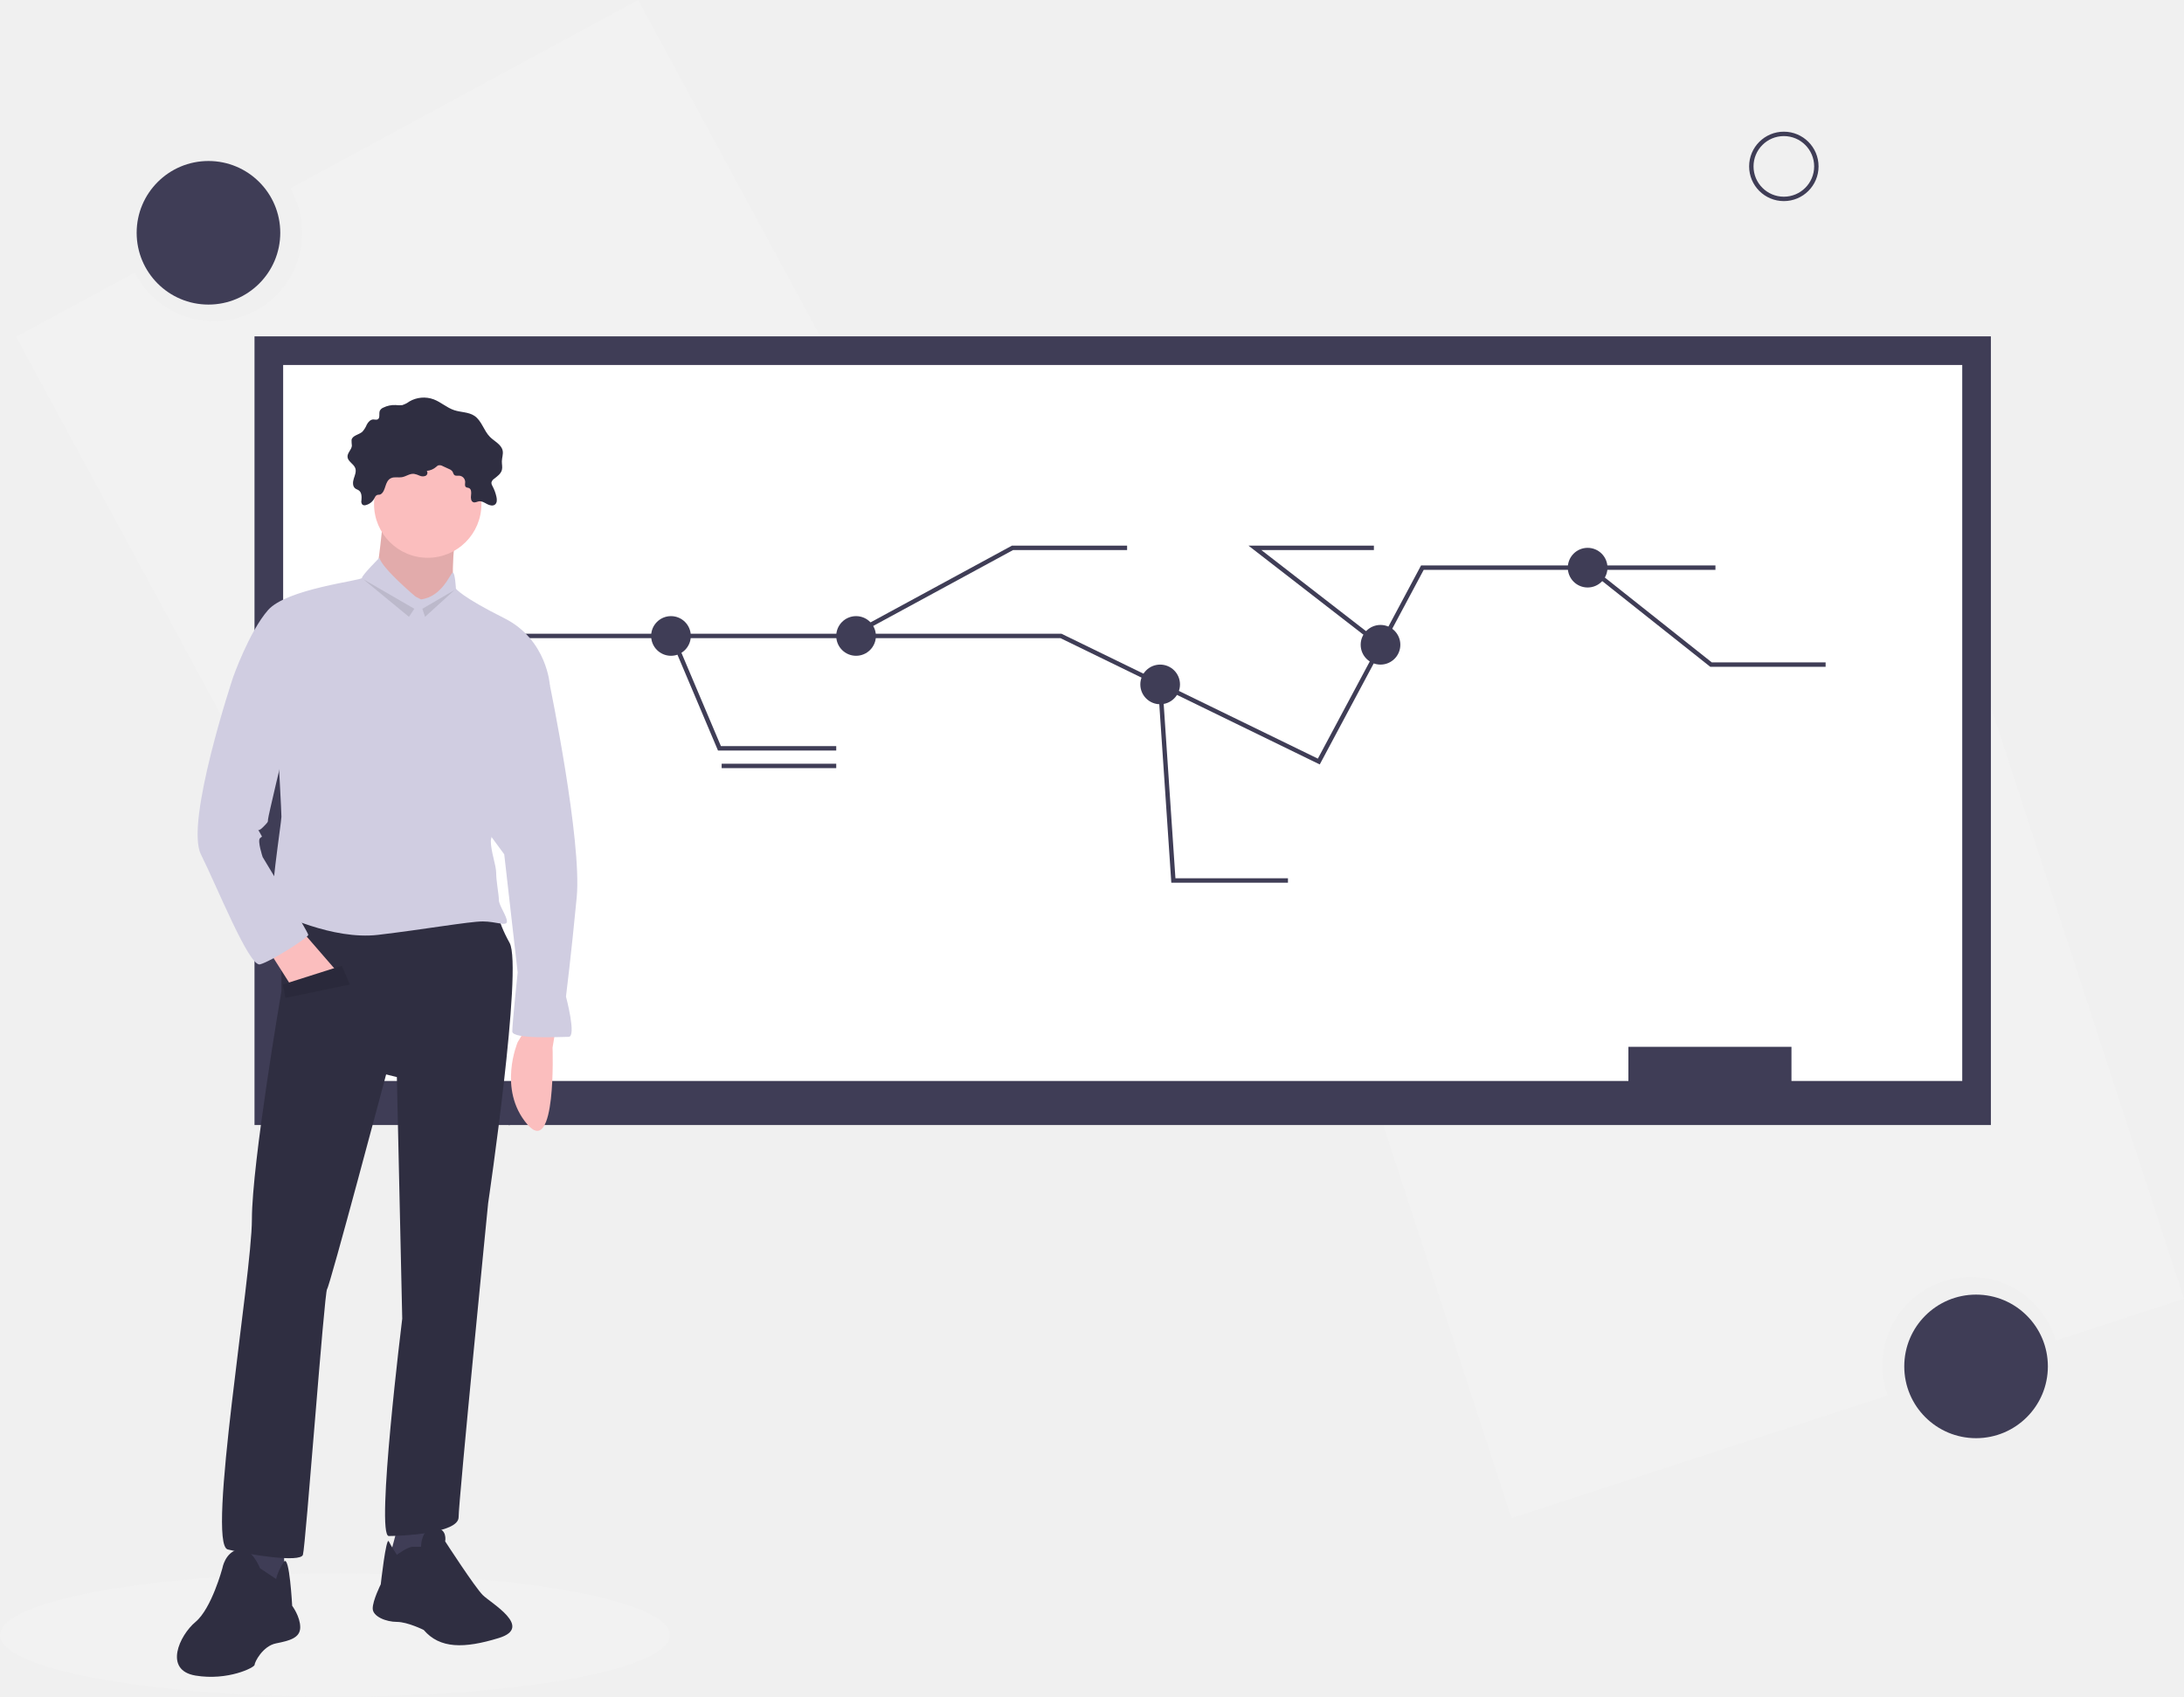
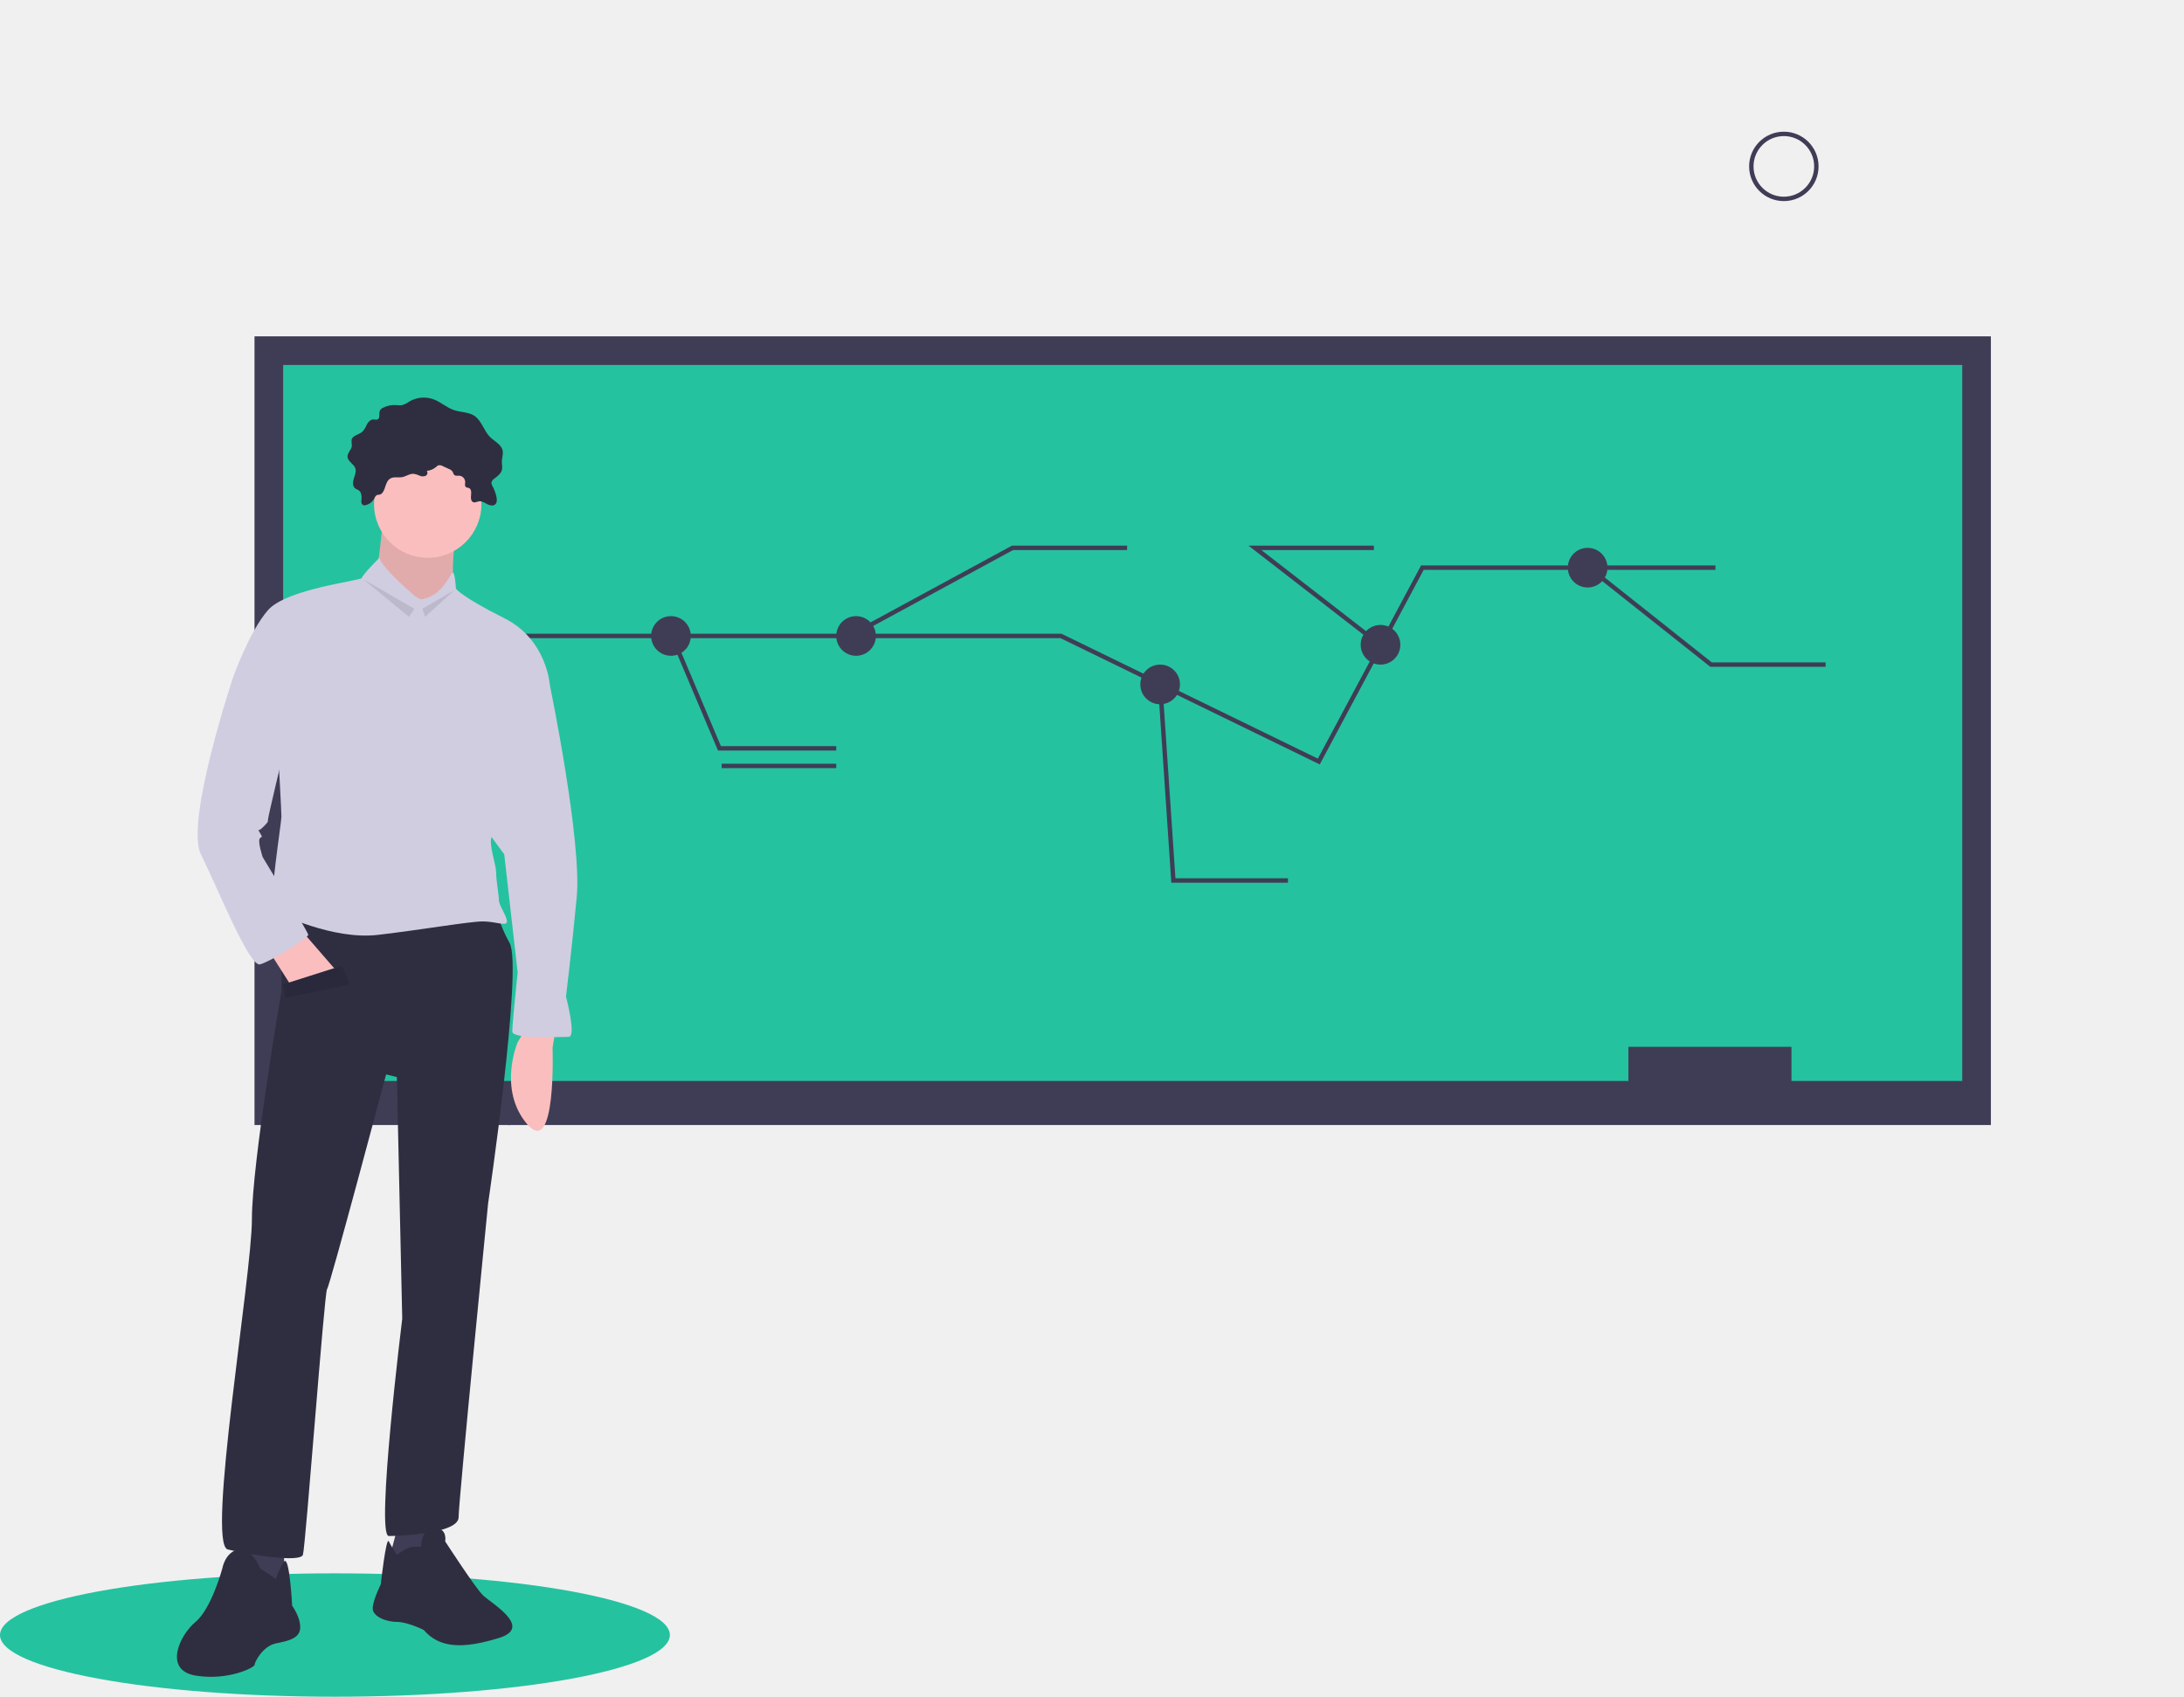
- <svg xmlns="http://www.w3.org/2000/svg" id="e7b3b0c3-1e4f-480c-906c-c03021e90d10" data-name="Layer 1" width="991.14" height="770.178" viewBox="0 0 991.14 770.178">
-   <path d="M394.011,64.911,236.158,150.413a40.156,40.156,0,1,1-70.587,38.234l-53.823,29.154L251.167,475.195,533.43,322.305Z" transform="translate(-104.4301 -64.91113)" fill="#f2f2f2" />
-   <circle cx="94.604" cy="105.668" r="32.587" fill="#3f3d56" />
-   <path d="M790.385,753.975l170.672-55.671a40.156,40.156,0,1,1,76.319-24.894l58.194-18.982-90.777-278.297L699.608,475.679Z" transform="translate(-104.4301 -64.91113)" fill="#f2f2f2" />
-   <circle cx="896.776" cy="620.244" r="32.587" fill="#3f3d56" />
+ <svg xmlns="http://www.w3.org/2000/svg" width="991.14" height="770.178" viewBox="0 0 991.14 770.178">
  <rect x="115.5" y="152.678" width="788" height="358" fill="#3f3d56" />
-   <rect x="128.5" y="165.678" width="762" height="325" fill="#fff" />
+   <rect x="128.5" y="165.678" width="762" height="325" fill="#25c2a0" />
  <rect x="739" y="475.178" width="74" height="25" fill="#3f3d56" />
  <rect x="681" y="494.178" width="54" height="7" fill="#3f3d56" />
  <polyline points="190.5 288.678 481.5 288.678 526.616 310.657 598.5 345.678 645.5 257.678 778.5 257.678" fill="none" stroke="#3f3d56" stroke-miterlimit="10" stroke-width="2" />
  <polyline points="304.925 288.678 326.5 339.678 379.5 339.678" fill="none" stroke="#3f3d56" stroke-miterlimit="10" stroke-width="2" />
  <polyline points="385.807 288.678 459.5 248.678 511.5 248.678" fill="none" stroke="#3f3d56" stroke-miterlimit="10" stroke-width="2" />
  <circle cx="304.5" cy="288.678" r="9" fill="#3f3d56" />
  <circle cx="388.5" cy="288.678" r="9" fill="#3f3d56" />
  <polyline points="526.5 310.678 532.5 399.678 584.5 399.678" fill="none" stroke="#3f3d56" stroke-miterlimit="10" stroke-width="2" />
  <polyline points="626.65 292.971 569.5 248.678 623.5 248.678" fill="none" stroke="#3f3d56" stroke-miterlimit="10" stroke-width="2" />
  <polyline points="721.051 257.678 776.5 301.678 828.5 301.678" fill="none" stroke="#3f3d56" stroke-miterlimit="10" stroke-width="2" />
  <circle cx="526.5" cy="310.678" r="9" fill="#3f3d56" />
  <circle cx="720.5" cy="257.678" r="9" fill="#3f3d56" />
  <circle cx="626.5" cy="292.678" r="9" fill="#3f3d56" />
  <line x1="327.5" y1="347.678" x2="379.5" y2="347.678" fill="none" stroke="#3f3d56" stroke-miterlimit="10" stroke-width="2" />
  <path d="M615.93,322.589h0Z" transform="translate(-104.4301 -64.91113)" fill="none" stroke="#3f3d56" stroke-miterlimit="10" stroke-width="2" />
  <path d="M727.93,321.589h0Z" transform="translate(-104.4301 -64.91113)" fill="none" stroke="#3f3d56" stroke-miterlimit="10" stroke-width="2" />
  <path d="M727.93,329.589h0Z" transform="translate(-104.4301 -64.91113)" fill="none" stroke="#3f3d56" stroke-miterlimit="10" stroke-width="2" />
  <path d="M932.93,374.589h0Z" transform="translate(-104.4301 -64.91113)" fill="none" stroke="#3f3d56" stroke-miterlimit="10" stroke-width="2" />
  <path d="M913.93,382.589h0Z" transform="translate(-104.4301 -64.91113)" fill="none" stroke="#3f3d56" stroke-miterlimit="10" stroke-width="2" />
  <path d="M688.93,472.589h0Z" transform="translate(-104.4301 -64.91113)" fill="none" stroke="#3f3d56" stroke-miterlimit="10" stroke-width="2" />
  <circle cx="809.542" cy="75.53" r="14.756" fill="none" stroke="#3f3d56" stroke-miterlimit="10" stroke-width="2" />
-   <ellipse cx="152" cy="742.178" rx="152" ry="28" fill="#f2f2f2" />
+   <ellipse cx="152" cy="742.178" rx="152" ry="28" fill="#25c2a0" />
  <polygon points="256.389 493.658 229.272 507.339 231.027 510.834 258.143 497.153 256.389 493.658" fill="#3f3d56" />
  <path d="M356.41,533.122l-1.218,7.309s1.827,50.557-11.573,34.72-4.264-37.156-4.264-37.156l3.655-6.091Z" transform="translate(-104.4301 -64.91113)" fill="#fbbebe" />
  <path d="M278.443,299.221s-2.436,25.583-3.655,26.801,18.274,24.365,18.274,24.365l17.055-15.837s-1.218-23.146,2.436-28.019S278.443,299.221,278.443,299.221Z" transform="translate(-104.4301 -64.91113)" fill="#fbbebe" />
  <path d="M278.443,299.221s-2.436,25.583-3.655,26.801,18.274,24.365,18.274,24.365l17.055-15.837s-1.218-23.146,2.436-28.019S278.443,299.221,278.443,299.221Z" transform="translate(-104.4301 -64.91113)" opacity="0.1" />
  <polygon points="128.939 700.894 128.939 722.822 120.411 724.041 108.229 720.386 111.883 697.239 128.939 700.894" fill="#3f3d56" />
  <path d="M222.405,776.769s-3.655-9.746-9.746-8.528-7.309,8.528-7.309,8.528-4.873,18.274-12.182,24.365-14.619,21.928,0,24.365,26.801-3.655,26.801-4.873,3.655-8.528,9.746-9.746,10.964-2.436,10.964-7.309-3.655-9.746-3.655-9.746-1.218-23.108-3.655-20.082a24.234,24.234,0,0,0-3.655,7.899Z" transform="translate(-104.4301 -64.91113)" fill="#2f2e41" />
  <polygon points="181.323 689.93 176.45 708.203 188.632 710.64 194.723 704.549 195.941 688.712 181.323 689.93" fill="#3f3d56" />
  <path d="M284.534,770.678s4.873-3.655,7.309-3.655h3.655s0-8.528,6.091-8.528,4.873,6.091,4.873,6.091,13.401,20.71,17.055,24.365,23.146,14.619,7.309,19.492-26.801,4.873-34.111-3.655c0,0-7.309-3.655-12.182-3.655s-10.964-2.436-10.964-6.091,3.655-10.964,3.655-10.964,2.436-21.928,3.655-19.492S284.534,770.678,284.534,770.678Z" transform="translate(-104.4301 -64.91113)" fill="#2f2e41" />
  <path d="M232.15,474.647v40.202s-13.401,77.967-13.401,103.55-20.71,147.406-10.964,149.843,32.892,6.091,34.111,2.436,9.746-119.387,10.964-120.605,26.801-97.459,26.801-97.459l4.873,1.218,2.436,109.641s-12.182,98.677-6.091,98.677,31.674-1.218,31.674-8.528,13.401-142.533,13.401-142.533,15.837-107.205,9.746-118.169-6.091-17.055-6.091-17.055Z" transform="translate(-104.4301 -64.91113)" fill="#2f2e41" />
  <circle cx="194.114" cy="228.828" r="24.365" fill="#fbbebe" />
  <path d="M293.062,335.769s-15.228-12.791-16.446-17.664c0,0-7.919,7.919-7.919,9.137s-34.111,4.873-42.638,14.619-15.837,30.456-15.837,30.456l20.71,38.983s1.218,21.928,1.218,24.365-6.091,41.42-3.655,42.638,26.801,13.401,47.511,10.964,41.42-6.091,47.511-6.091,10.964,2.436,10.964,0-3.655-7.309-3.655-9.746-1.218-8.528-1.218-12.182-2.436-9.746-2.436-14.619,26.801-70.658,26.801-70.658-1.218-20.71-20.71-30.456-21.928-13.401-21.928-13.401-.38-7.309-1.408-7.309-4.683,10.964-14.429,12.182Z" transform="translate(-104.4301 -64.91113)" fill="#d0cde1" />
  <polygon points="122.847 432.883 131.375 446.283 153.303 441.41 137.466 423.137 122.847 432.883" fill="#fbbebe" />
  <path d="M346.664,366.224l7.309,9.746s14.619,70.658,12.182,96.24-4.873,45.075-4.873,45.075,4.873,18.274,1.218,18.274-25.583,1.218-25.583-2.436S339.355,506.321,339.355,506.321L333.264,452.719l-13.401-18.274Z" transform="translate(-104.4301 -64.91113)" fill="#d0cde1" />
  <path d="M281.995,281.911c1.494-.633,3.22-.119,4.82-.39,1.878-.317,3.559-1.709,5.455-1.533a10.484,10.484,0,0,1,2.597.843,3.391,3.391,0,0,0,2.661.095,1.512,1.512,0,0,0,.579-2.271,7.52,7.52,0,0,0,4.327-1.863,3.23,3.23,0,0,1,.826-.62,2.696,2.696,0,0,1,2.122.331l2.788,1.285a3.526,3.526,0,0,1,1.593,1.14c.332.517.396,1.212.866,1.608.599.505,1.495.258,2.277.307a2.912,2.912,0,0,1,2.63,2.84c-.011.818-.309,1.822.338,2.322.375.29.908.244,1.348.422,1.139.463,1.144,2.049.976,3.267s-.085,2.825,1.086,3.2c.825.264,1.667-.299,2.524-.424,1.293-.189,2.488.619,3.639,1.238s2.679,1.036,3.676.192c.928-.785.868-2.221.613-3.41a18.79,18.79,0,0,0-1.787-4.887,3.102,3.102,0,0,1-.518-1.521,2.754,2.754,0,0,1,1.278-1.86c1.41-1.115,3.032-2.237,3.488-3.975.335-1.276-.042-2.621-.013-3.94.035-1.605.673-3.202.374-4.779-.542-2.858-3.723-4.234-5.777-6.294-2.822-2.832-3.738-7.361-7.067-9.573-2.664-1.769-6.148-1.558-9.182-2.571-3.332-1.112-6.015-3.667-9.302-4.907a12.963,12.963,0,0,0-11.019.966,11.028,11.028,0,0,1-3.239,1.655,11.647,11.647,0,0,1-2.949-.034,11.381,11.381,0,0,0-5.623,1.16,3.144,3.144,0,0,0-1.575,1.382c-.589,1.307.266,3.35-1.024,3.975-.601.291-1.312.012-1.98.027-1.299.029-2.299,1.159-2.917,2.302a11.033,11.033,0,0,1-2.044,3.29c-1.588,1.391-4.474,1.621-4.889,3.691a20.124,20.124,0,0,0,.149,2.622c-.12,1.835-2.083,3.229-1.981,5.064.118,2.117,2.808,3.152,3.527,5.147.548,1.519-.173,3.161-.669,4.698s-.645,3.506.635,4.49c.502.386,1.148.544,1.66.916,1.325.964,1.308,2.908,1.161,4.54a2.135,2.135,0,0,0,.481,1.944,1.799,1.799,0,0,0,1.472.177,6.01,6.01,0,0,0,3.804-2.862c.427-.705.512-1.327,1.288-1.702.526-.254,1.165-.027,1.7-.357C279.746,287.709,278.869,283.236,281.995,281.911Z" transform="translate(-104.4301 -64.91113)" fill="#2f2e41" />
  <path d="M213.877,368.661l-3.655,3.655S188.294,438.1,195.603,452.719s21.928,51.166,26.801,49.948,21.928-12.182,21.928-13.401-20.71-35.329-20.71-35.329-2.436-7.309-1.218-8.528,1.218,0,0-2.436-1.218,0,1.218-2.436,2.436-2.436,2.436-3.655,7.309-31.674,7.309-31.674Z" transform="translate(-104.4301 -64.91113)" fill="#d0cde1" />
  <polygon points="128.329 446.892 155.131 438.365 158.785 446.892 129.548 452.983 128.329 446.892" fill="#2f2e41" />
  <polygon points="128.329 446.892 155.131 438.365 158.785 446.892 129.548 452.983 128.329 446.892" opacity="0.1" />
  <polygon points="164.876 262.939 185.586 279.994 188.023 276.339 164.876 262.939" opacity="0.1" />
  <polygon points="206.296 267.812 191.678 276.339 192.896 279.994 206.296 267.812" opacity="0.1" />
</svg>
